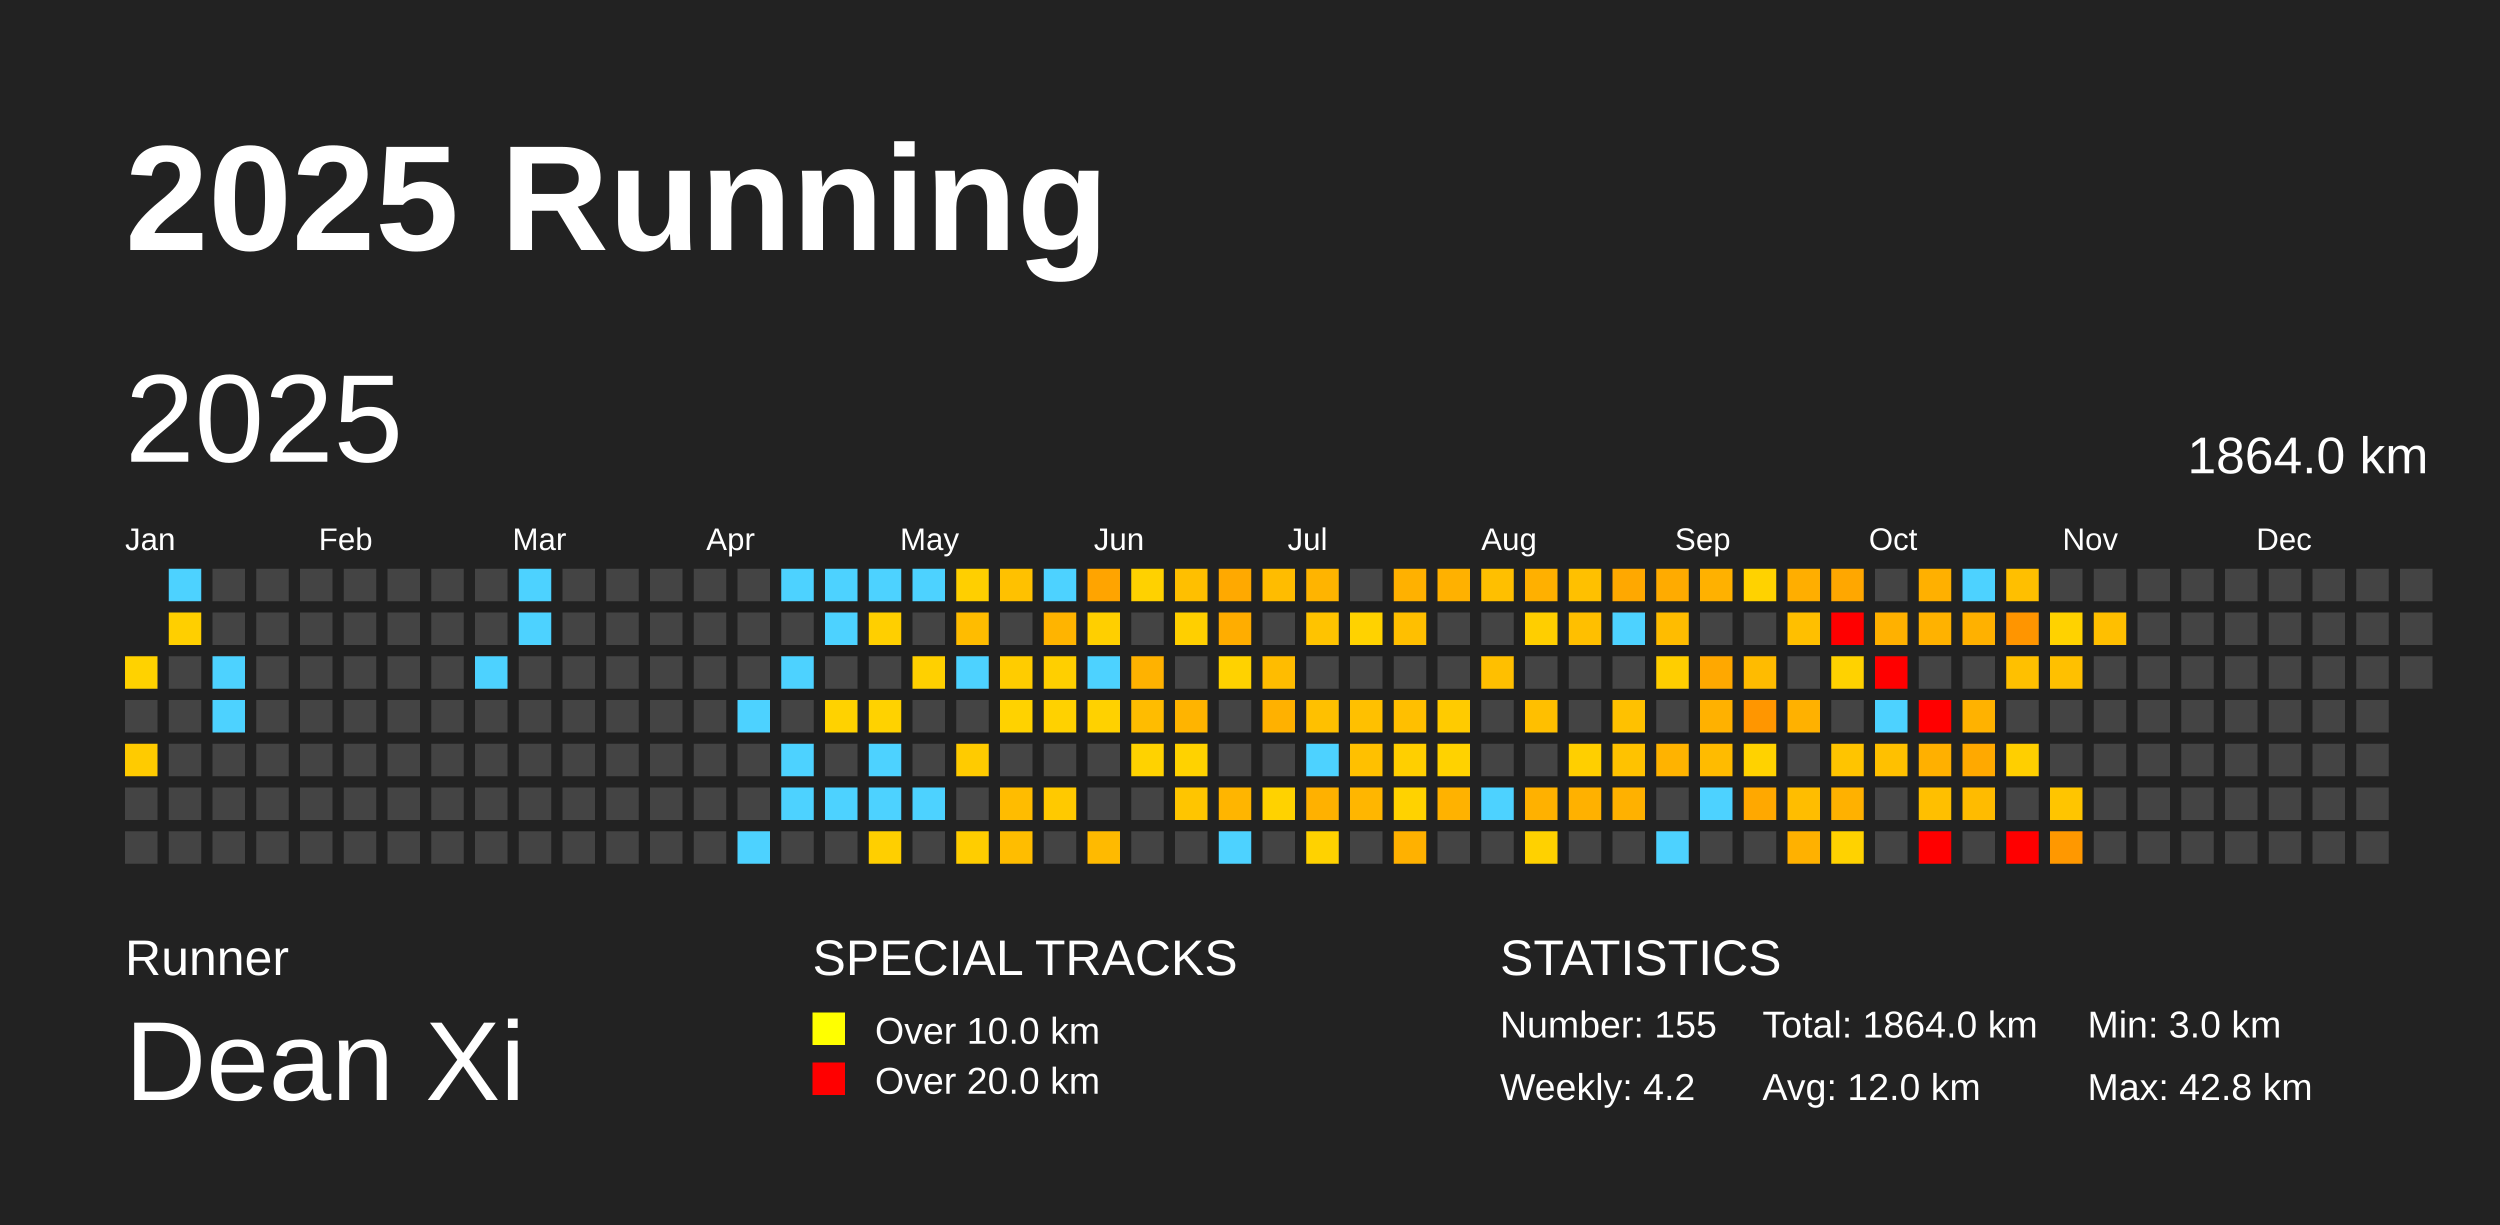
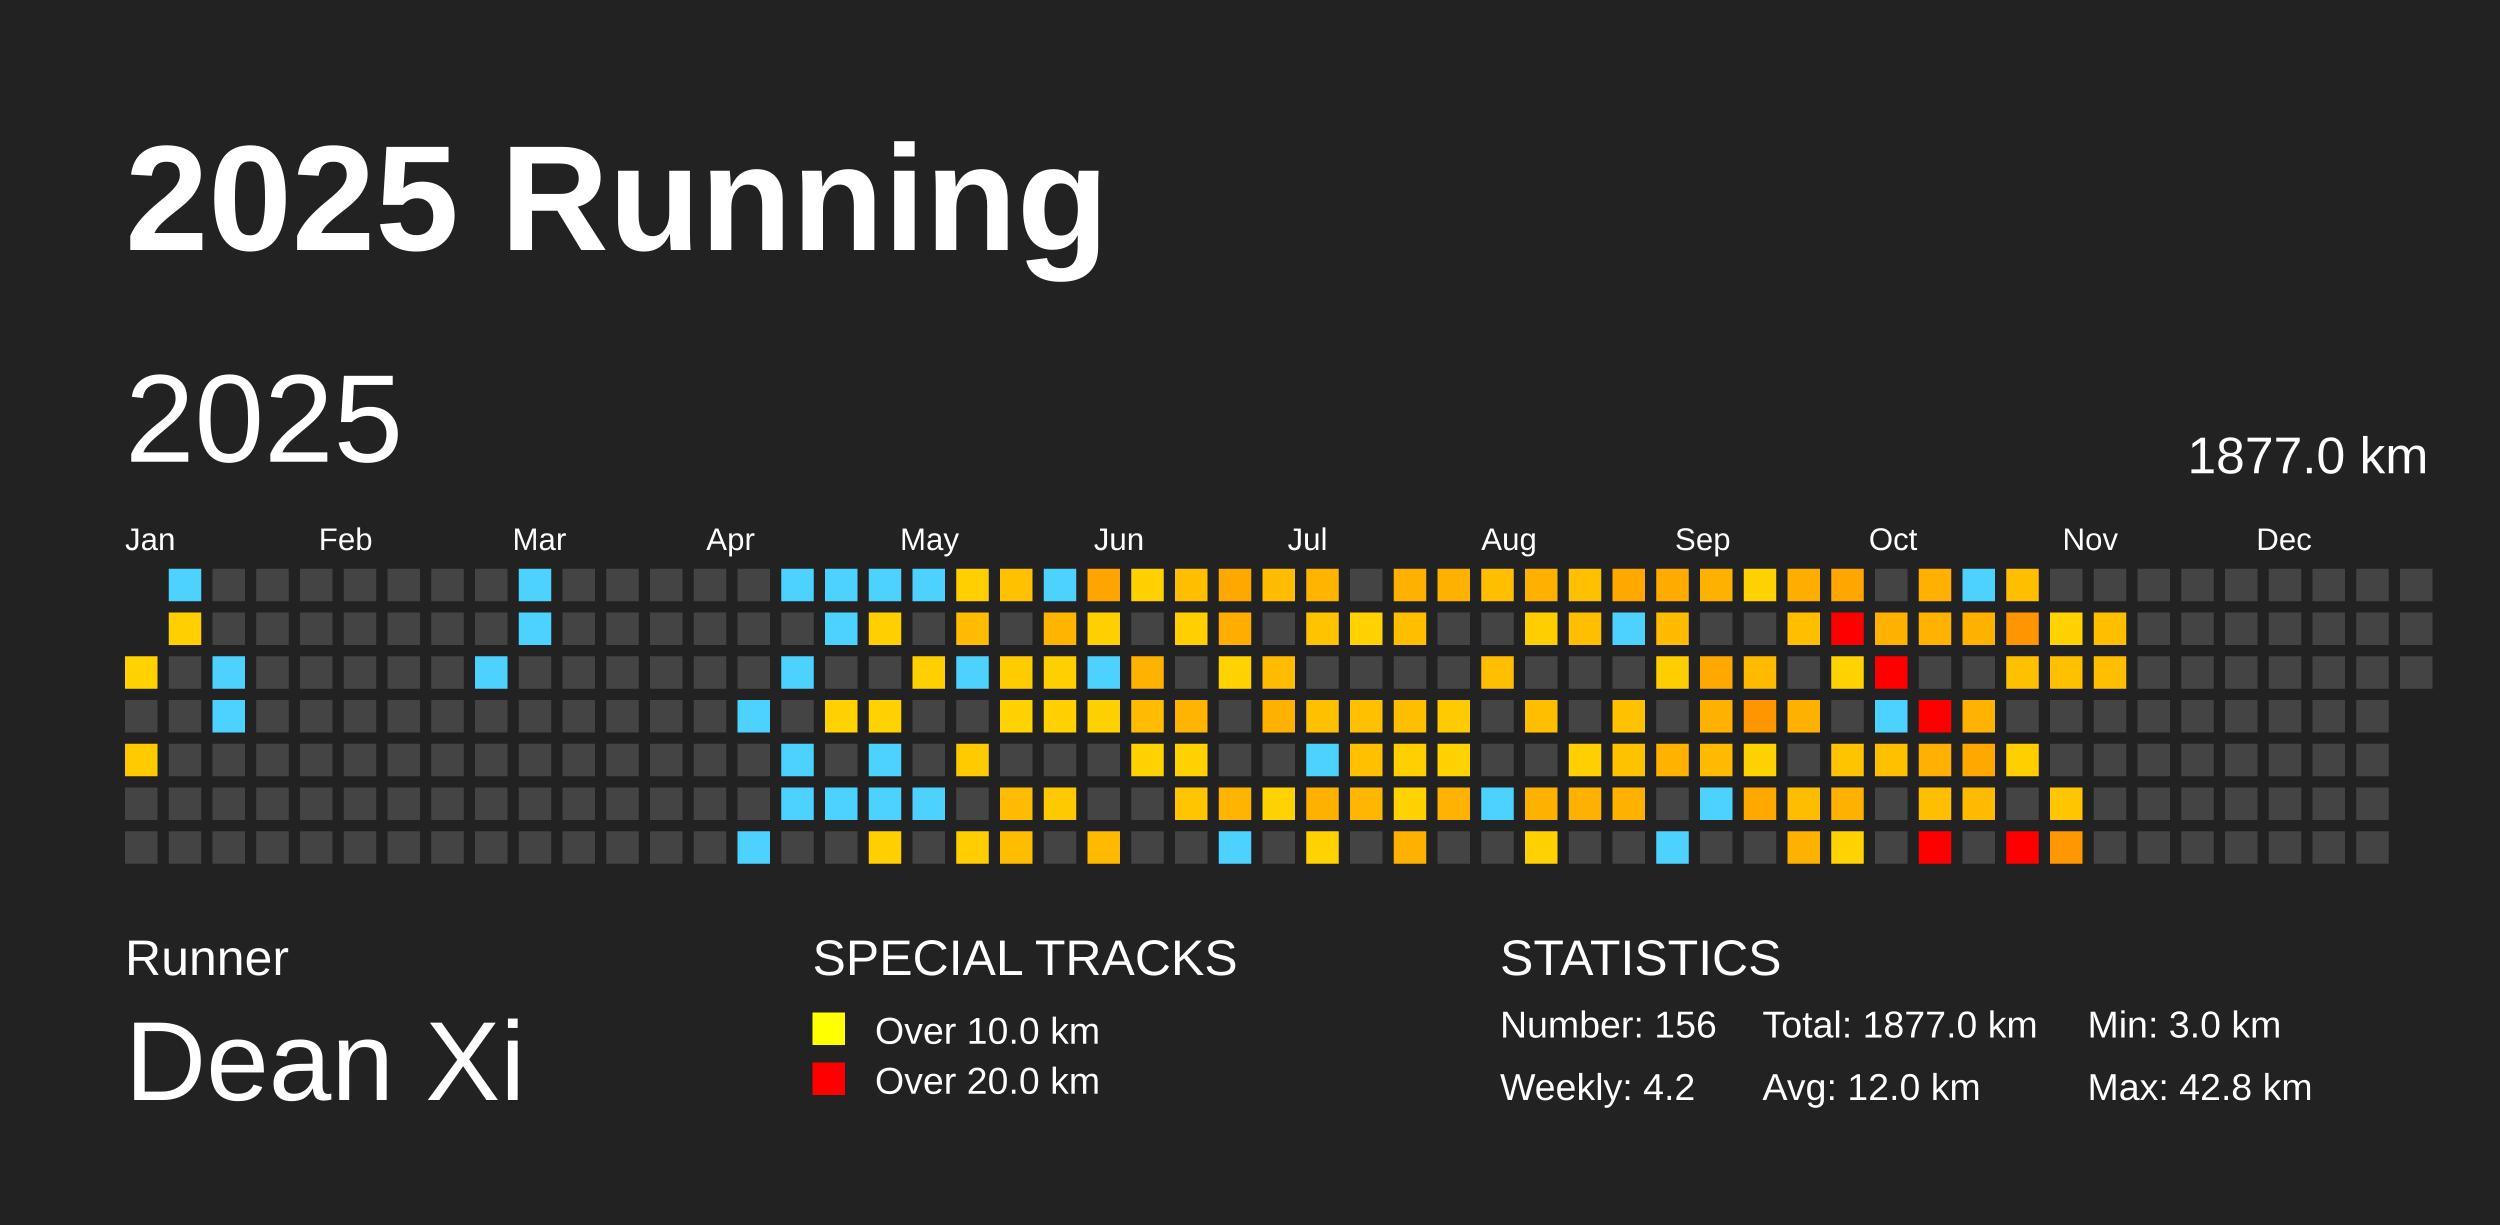
<svg xmlns="http://www.w3.org/2000/svg" baseProfile="full" height="98mm" version="1.1" viewBox="0,0,200,98" width="200mm">
  <defs />
  <rect fill="#222222" height="98" width="200" x="0" y="0" />
  <text fill="#FFFFFF" style="font-size:12px; font-family:Arial; font-weight:bold;" x="10" y="20">2025 Running</text>
  <text fill="#FFFFFF" style="font-size:4px; font-family:Arial" x="10" y="78">Runner</text>
  <text fill="#FFFFFF" style="font-size:9px; font-family:Arial" x="10" y="88">Dean Xi</text>
  <text fill="#FFFFFF" style="font-size:4px; font-family:Arial" x="65" y="78">SPECIAL TRACKS</text>
  <rect fill="yellow" height="2.6" width="2.6" x="65" y="81" />
  <text fill="#FFFFFF" style="font-size:3px; font-family:Arial" x="70" y="83.5">Over 10.0 km</text>
  <rect fill="red" height="2.6" width="2.6" x="65" y="85" />
  <text fill="#FFFFFF" style="font-size:3px; font-family:Arial" x="70" y="87.5">Over 20.0 km</text>
  <text fill="#FFFFFF" style="font-size:4px; font-family:Arial" x="120" y="78">STATISTICS</text>
-   <text fill="#FFFFFF" style="font-size:3px; font-family:Arial" x="120" y="83">Number: 155</text>
+   <text fill="#FFFFFF" style="font-size:3px; font-family:Arial" x="120" y="83">Number: 156</text>
  <text fill="#FFFFFF" style="font-size:3px; font-family:Arial" x="120" y="88">Weekly: 4.2</text>
-   <text fill="#FFFFFF" style="font-size:3px; font-family:Arial" x="141" y="83">Total: 1864.0 km</text>
+   <text fill="#FFFFFF" style="font-size:3px; font-family:Arial" x="141" y="83">Total: 1877.0 km</text>
  <text fill="#FFFFFF" style="font-size:3px; font-family:Arial" x="141" y="88">Avg: 12.0 km</text>
  <text fill="#FFFFFF" style="font-size:3px; font-family:Arial" x="167" y="83">Min: 3.0 km</text>
  <text fill="#FFFFFF" style="font-size:3px; font-family:Arial" x="167" y="88">Max: 42.8 km</text>
  <text dominant-baseline="hanging" fill="#FFFFFF" style="font-size:10.0px; font-family:Arial;" x="10" y="30">2025</text>
-   <text dominant-baseline="hanging" fill="#FFFFFF" style="font-size:4.125px; font-family:Arial;" x="175" y="35">1864.0 km</text>
+   <text dominant-baseline="hanging" fill="#FFFFFF" style="font-size:4.125px; font-family:Arial;" x="175" y="35">1877.0 km</text>
  <text fill="#FFFFFF" style="font-size:2.5px; font-family:Arial" x="10.0" y="44">Jan</text>
  <text fill="#FFFFFF" style="font-size:2.5px; font-family:Arial" x="25.5" y="44">Feb</text>
  <text fill="#FFFFFF" style="font-size:2.5px; font-family:Arial" x="41.0" y="44">Mar</text>
  <text fill="#FFFFFF" style="font-size:2.5px; font-family:Arial" x="56.5" y="44">Apr</text>
  <text fill="#FFFFFF" style="font-size:2.5px; font-family:Arial" x="72.0" y="44">May</text>
  <text fill="#FFFFFF" style="font-size:2.5px; font-family:Arial" x="87.5" y="44">Jun</text>
  <text fill="#FFFFFF" style="font-size:2.5px; font-family:Arial" x="103.0" y="44">Jul</text>
  <text fill="#FFFFFF" style="font-size:2.5px; font-family:Arial" x="118.5" y="44">Aug</text>
  <text fill="#FFFFFF" style="font-size:2.5px; font-family:Arial" x="134.0" y="44">Sep</text>
  <text fill="#FFFFFF" style="font-size:2.5px; font-family:Arial" x="149.5" y="44">Oct</text>
  <text fill="#FFFFFF" style="font-size:2.5px; font-family:Arial" x="165.0" y="44">Nov</text>
  <text fill="#FFFFFF" style="font-size:2.5px; font-family:Arial" x="180.5" y="44">Dec</text>
  <rect fill="#ffd200" height="2.6" width="2.6" x="10.0" y="52.5" />
  <rect fill="#444444" height="2.6" width="2.6" x="10.0" y="56.0" />
  <rect fill="#ffcb00" height="2.6" width="2.6" x="10.0" y="59.5" />
  <rect fill="#444444" height="2.6" width="2.6" x="10.0" y="63.0" />
  <rect fill="#444444" height="2.6" width="2.6" x="10.0" y="66.5" />
  <rect fill="#4dd2ff" height="2.6" width="2.6" x="13.5" y="45.5" />
  <rect fill="#ffcf00" height="2.6" width="2.6" x="13.5" y="49.0" />
  <rect fill="#444444" height="2.6" width="2.6" x="13.5" y="52.5" />
  <rect fill="#444444" height="2.6" width="2.6" x="13.5" y="56.0" />
  <rect fill="#444444" height="2.6" width="2.6" x="13.5" y="59.5" />
  <rect fill="#444444" height="2.6" width="2.6" x="13.5" y="63.0" />
  <rect fill="#444444" height="2.6" width="2.6" x="13.5" y="66.5" />
  <rect fill="#444444" height="2.6" width="2.6" x="17.0" y="45.5" />
  <rect fill="#444444" height="2.6" width="2.6" x="17.0" y="49.0" />
  <rect fill="#4dd2ff" height="2.6" width="2.6" x="17.0" y="52.5" />
  <rect fill="#4dd2ff" height="2.6" width="2.6" x="17.0" y="56.0" />
  <rect fill="#444444" height="2.6" width="2.6" x="17.0" y="59.5" />
  <rect fill="#444444" height="2.6" width="2.6" x="17.0" y="63.0" />
  <rect fill="#444444" height="2.6" width="2.6" x="17.0" y="66.5" />
  <rect fill="#444444" height="2.6" width="2.6" x="20.5" y="45.5" />
  <rect fill="#444444" height="2.6" width="2.6" x="20.5" y="49.0" />
  <rect fill="#444444" height="2.6" width="2.6" x="20.5" y="52.5" />
  <rect fill="#444444" height="2.6" width="2.6" x="20.5" y="56.0" />
  <rect fill="#444444" height="2.6" width="2.6" x="20.5" y="59.5" />
  <rect fill="#444444" height="2.6" width="2.6" x="20.5" y="63.0" />
  <rect fill="#444444" height="2.6" width="2.6" x="20.5" y="66.5" />
  <rect fill="#444444" height="2.6" width="2.6" x="24.0" y="45.5" />
  <rect fill="#444444" height="2.6" width="2.6" x="24.0" y="49.0" />
  <rect fill="#444444" height="2.6" width="2.6" x="24.0" y="52.5" />
  <rect fill="#444444" height="2.6" width="2.6" x="24.0" y="56.0" />
  <rect fill="#444444" height="2.6" width="2.6" x="24.0" y="59.5" />
  <rect fill="#444444" height="2.6" width="2.6" x="24.0" y="63.0" />
  <rect fill="#444444" height="2.6" width="2.6" x="24.0" y="66.5" />
  <rect fill="#444444" height="2.6" width="2.6" x="27.5" y="45.5" />
  <rect fill="#444444" height="2.6" width="2.6" x="27.5" y="49.0" />
  <rect fill="#444444" height="2.6" width="2.6" x="27.5" y="52.5" />
  <rect fill="#444444" height="2.6" width="2.6" x="27.5" y="56.0" />
  <rect fill="#444444" height="2.6" width="2.6" x="27.5" y="59.5" />
  <rect fill="#444444" height="2.6" width="2.6" x="27.5" y="63.0" />
  <rect fill="#444444" height="2.6" width="2.6" x="27.5" y="66.5" />
  <rect fill="#444444" height="2.6" width="2.6" x="31.0" y="45.5" />
  <rect fill="#444444" height="2.6" width="2.6" x="31.0" y="49.0" />
  <rect fill="#444444" height="2.6" width="2.6" x="31.0" y="52.5" />
  <rect fill="#444444" height="2.6" width="2.6" x="31.0" y="56.0" />
  <rect fill="#444444" height="2.6" width="2.6" x="31.0" y="59.5" />
  <rect fill="#444444" height="2.6" width="2.6" x="31.0" y="63.0" />
  <rect fill="#444444" height="2.6" width="2.6" x="31.0" y="66.5" />
  <rect fill="#444444" height="2.6" width="2.6" x="34.5" y="45.5" />
  <rect fill="#444444" height="2.6" width="2.6" x="34.5" y="49.0" />
  <rect fill="#444444" height="2.6" width="2.6" x="34.5" y="52.5" />
  <rect fill="#444444" height="2.6" width="2.6" x="34.5" y="56.0" />
  <rect fill="#444444" height="2.6" width="2.6" x="34.5" y="59.5" />
  <rect fill="#444444" height="2.6" width="2.6" x="34.5" y="63.0" />
  <rect fill="#444444" height="2.6" width="2.6" x="34.5" y="66.5" />
  <rect fill="#444444" height="2.6" width="2.6" x="38.0" y="45.5" />
  <rect fill="#444444" height="2.6" width="2.6" x="38.0" y="49.0" />
  <rect fill="#4dd2ff" height="2.6" width="2.6" x="38.0" y="52.5" />
  <rect fill="#444444" height="2.6" width="2.6" x="38.0" y="56.0" />
  <rect fill="#444444" height="2.6" width="2.6" x="38.0" y="59.5" />
  <rect fill="#444444" height="2.6" width="2.6" x="38.0" y="63.0" />
  <rect fill="#444444" height="2.6" width="2.6" x="38.0" y="66.5" />
  <rect fill="#4dd2ff" height="2.6" width="2.6" x="41.5" y="45.5" />
  <rect fill="#4dd2ff" height="2.6" width="2.6" x="41.5" y="49.0" />
  <rect fill="#444444" height="2.6" width="2.6" x="41.5" y="52.5" />
  <rect fill="#444444" height="2.6" width="2.6" x="41.5" y="56.0" />
  <rect fill="#444444" height="2.6" width="2.6" x="41.5" y="59.5" />
  <rect fill="#444444" height="2.6" width="2.6" x="41.5" y="63.0" />
  <rect fill="#444444" height="2.6" width="2.6" x="41.5" y="66.5" />
  <rect fill="#444444" height="2.6" width="2.6" x="45.0" y="45.5" />
  <rect fill="#444444" height="2.6" width="2.6" x="45.0" y="49.0" />
  <rect fill="#444444" height="2.6" width="2.6" x="45.0" y="52.5" />
  <rect fill="#444444" height="2.6" width="2.6" x="45.0" y="56.0" />
  <rect fill="#444444" height="2.6" width="2.6" x="45.0" y="59.5" />
  <rect fill="#444444" height="2.6" width="2.6" x="45.0" y="63.0" />
  <rect fill="#444444" height="2.6" width="2.6" x="45.0" y="66.5" />
  <rect fill="#444444" height="2.6" width="2.6" x="48.5" y="45.5" />
  <rect fill="#444444" height="2.6" width="2.6" x="48.5" y="49.0" />
  <rect fill="#444444" height="2.6" width="2.6" x="48.5" y="52.5" />
  <rect fill="#444444" height="2.6" width="2.6" x="48.5" y="56.0" />
  <rect fill="#444444" height="2.6" width="2.6" x="48.5" y="59.5" />
  <rect fill="#444444" height="2.6" width="2.6" x="48.5" y="63.0" />
  <rect fill="#444444" height="2.6" width="2.6" x="48.5" y="66.5" />
  <rect fill="#444444" height="2.6" width="2.6" x="52.0" y="45.5" />
  <rect fill="#444444" height="2.6" width="2.6" x="52.0" y="49.0" />
  <rect fill="#444444" height="2.6" width="2.6" x="52.0" y="52.5" />
  <rect fill="#444444" height="2.6" width="2.6" x="52.0" y="56.0" />
  <rect fill="#444444" height="2.6" width="2.6" x="52.0" y="59.5" />
  <rect fill="#444444" height="2.6" width="2.6" x="52.0" y="63.0" />
  <rect fill="#444444" height="2.6" width="2.6" x="52.0" y="66.5" />
  <rect fill="#444444" height="2.6" width="2.6" x="55.5" y="45.5" />
  <rect fill="#444444" height="2.6" width="2.6" x="55.5" y="49.0" />
  <rect fill="#444444" height="2.6" width="2.6" x="55.5" y="52.5" />
  <rect fill="#444444" height="2.6" width="2.6" x="55.5" y="56.0" />
  <rect fill="#444444" height="2.6" width="2.6" x="55.5" y="59.5" />
  <rect fill="#444444" height="2.6" width="2.6" x="55.5" y="63.0" />
  <rect fill="#444444" height="2.6" width="2.6" x="55.5" y="66.5" />
  <rect fill="#444444" height="2.6" width="2.6" x="59.0" y="45.5" />
  <rect fill="#444444" height="2.6" width="2.6" x="59.0" y="49.0" />
  <rect fill="#444444" height="2.6" width="2.6" x="59.0" y="52.5" />
  <rect fill="#4dd2ff" height="2.6" width="2.6" x="59.0" y="56.0" />
  <rect fill="#444444" height="2.6" width="2.6" x="59.0" y="59.5" />
  <rect fill="#444444" height="2.6" width="2.6" x="59.0" y="63.0" />
  <rect fill="#4dd2ff" height="2.6" width="2.6" x="59.0" y="66.5" />
  <rect fill="#4dd2ff" height="2.6" width="2.6" x="62.5" y="45.5" />
  <rect fill="#444444" height="2.6" width="2.6" x="62.5" y="49.0" />
  <rect fill="#4dd2ff" height="2.6" width="2.6" x="62.5" y="52.5" />
  <rect fill="#444444" height="2.6" width="2.6" x="62.5" y="56.0" />
  <rect fill="#4dd2ff" height="2.6" width="2.6" x="62.5" y="59.5" />
  <rect fill="#4dd2ff" height="2.6" width="2.6" x="62.5" y="63.0" />
  <rect fill="#444444" height="2.6" width="2.6" x="62.5" y="66.5" />
  <rect fill="#4dd2ff" height="2.6" width="2.6" x="66.0" y="45.5" />
  <rect fill="#4dd2ff" height="2.6" width="2.6" x="66.0" y="49.0" />
  <rect fill="#444444" height="2.6" width="2.6" x="66.0" y="52.5" />
  <rect fill="#ffd200" height="2.6" width="2.6" x="66.0" y="56.0" />
  <rect fill="#444444" height="2.6" width="2.6" x="66.0" y="59.5" />
  <rect fill="#4dd2ff" height="2.6" width="2.6" x="66.0" y="63.0" />
  <rect fill="#444444" height="2.6" width="2.6" x="66.0" y="66.5" />
  <rect fill="#4dd2ff" height="2.6" width="2.6" x="69.5" y="45.5" />
  <rect fill="#ffcf00" height="2.6" width="2.6" x="69.5" y="49.0" />
  <rect fill="#444444" height="2.6" width="2.6" x="69.5" y="52.5" />
  <rect fill="#ffd200" height="2.6" width="2.6" x="69.5" y="56.0" />
  <rect fill="#4dd2ff" height="2.6" width="2.6" x="69.5" y="59.5" />
  <rect fill="#4dd2ff" height="2.6" width="2.6" x="69.5" y="63.0" />
  <rect fill="#ffcf00" height="2.6" width="2.6" x="69.5" y="66.5" />
  <rect fill="#4dd2ff" height="2.6" width="2.6" x="73.0" y="45.5" />
  <rect fill="#444444" height="2.6" width="2.6" x="73.0" y="49.0" />
  <rect fill="#ffd000" height="2.6" width="2.6" x="73.0" y="52.5" />
  <rect fill="#444444" height="2.6" width="2.6" x="73.0" y="56.0" />
  <rect fill="#444444" height="2.6" width="2.6" x="73.0" y="59.5" />
  <rect fill="#4dd2ff" height="2.6" width="2.6" x="73.0" y="63.0" />
  <rect fill="#444444" height="2.6" width="2.6" x="73.0" y="66.5" />
  <rect fill="#ffcf00" height="2.6" width="2.6" x="76.5" y="45.5" />
  <rect fill="#ffbc00" height="2.6" width="2.6" x="76.5" y="49.0" />
  <rect fill="#4dd2ff" height="2.6" width="2.6" x="76.5" y="52.5" />
  <rect fill="#444444" height="2.6" width="2.6" x="76.5" y="56.0" />
  <rect fill="#ffcb00" height="2.6" width="2.6" x="76.5" y="59.5" />
  <rect fill="#444444" height="2.6" width="2.6" x="76.5" y="63.0" />
  <rect fill="#ffcd00" height="2.6" width="2.6" x="76.5" y="66.5" />
  <rect fill="#ffc100" height="2.6" width="2.6" x="80.0" y="45.5" />
  <rect fill="#444444" height="2.6" width="2.6" x="80.0" y="49.0" />
  <rect fill="#ffcc00" height="2.6" width="2.6" x="80.0" y="52.5" />
  <rect fill="#ffd200" height="2.6" width="2.6" x="80.0" y="56.0" />
  <rect fill="#444444" height="2.6" width="2.6" x="80.0" y="59.5" />
  <rect fill="#ffbc00" height="2.6" width="2.6" x="80.0" y="63.0" />
  <rect fill="#ffbd00" height="2.6" width="2.6" x="80.0" y="66.5" />
  <rect fill="#4dd2ff" height="2.6" width="2.6" x="83.5" y="45.5" />
  <rect fill="#ffb400" height="2.6" width="2.6" x="83.5" y="49.0" />
  <rect fill="#ffcf00" height="2.6" width="2.6" x="83.5" y="52.5" />
  <rect fill="#ffd100" height="2.6" width="2.6" x="83.5" y="56.0" />
  <rect fill="#444444" height="2.6" width="2.6" x="83.5" y="59.5" />
  <rect fill="#ffc900" height="2.6" width="2.6" x="83.5" y="63.0" />
  <rect fill="#444444" height="2.6" width="2.6" x="83.5" y="66.5" />
  <rect fill="#ffa400" height="2.6" width="2.6" x="87.0" y="45.5" />
  <rect fill="#ffcf00" height="2.6" width="2.6" x="87.0" y="49.0" />
  <rect fill="#4dd2ff" height="2.6" width="2.6" x="87.0" y="52.5" />
  <rect fill="#ffd100" height="2.6" width="2.6" x="87.0" y="56.0" />
  <rect fill="#444444" height="2.6" width="2.6" x="87.0" y="59.5" />
  <rect fill="#444444" height="2.6" width="2.6" x="87.0" y="63.0" />
  <rect fill="#ffba00" height="2.6" width="2.6" x="87.0" y="66.5" />
  <rect fill="#ffd100" height="2.6" width="2.6" x="90.5" y="45.5" />
  <rect fill="#444444" height="2.6" width="2.6" x="90.5" y="49.0" />
  <rect fill="#ffb200" height="2.6" width="2.6" x="90.5" y="52.5" />
  <rect fill="#ffbc00" height="2.6" width="2.6" x="90.5" y="56.0" />
  <rect fill="#ffd200" height="2.6" width="2.6" x="90.5" y="59.5" />
  <rect fill="#444444" height="2.6" width="2.6" x="90.5" y="63.0" />
  <rect fill="#444444" height="2.6" width="2.6" x="90.5" y="66.5" />
  <rect fill="#ffbf00" height="2.6" width="2.6" x="94.0" y="45.5" />
  <rect fill="#ffcf00" height="2.6" width="2.6" x="94.0" y="49.0" />
  <rect fill="#444444" height="2.6" width="2.6" x="94.0" y="52.5" />
  <rect fill="#ffb400" height="2.6" width="2.6" x="94.0" y="56.0" />
  <rect fill="#ffd200" height="2.6" width="2.6" x="94.0" y="59.5" />
  <rect fill="#ffc500" height="2.6" width="2.6" x="94.0" y="63.0" />
  <rect fill="#444444" height="2.6" width="2.6" x="94.0" y="66.5" />
  <rect fill="#ffa900" height="2.6" width="2.6" x="97.5" y="45.5" />
  <rect fill="#ffad00" height="2.6" width="2.6" x="97.5" y="49.0" />
  <rect fill="#ffd200" height="2.6" width="2.6" x="97.5" y="52.5" />
  <rect fill="#444444" height="2.6" width="2.6" x="97.5" y="56.0" />
  <rect fill="#444444" height="2.6" width="2.6" x="97.5" y="59.5" />
  <rect fill="#ffb500" height="2.6" width="2.6" x="97.5" y="63.0" />
  <rect fill="#4dd2ff" height="2.6" width="2.6" x="97.5" y="66.5" />
  <rect fill="#ffbc00" height="2.6" width="2.6" x="101.0" y="45.5" />
  <rect fill="#444444" height="2.6" width="2.6" x="101.0" y="49.0" />
  <rect fill="#ffbc00" height="2.6" width="2.6" x="101.0" y="52.5" />
  <rect fill="#ffb100" height="2.6" width="2.6" x="101.0" y="56.0" />
  <rect fill="#444444" height="2.6" width="2.6" x="101.0" y="59.5" />
  <rect fill="#ffd200" height="2.6" width="2.6" x="101.0" y="63.0" />
  <rect fill="#444444" height="2.6" width="2.6" x="101.0" y="66.5" />
  <rect fill="#ffb400" height="2.6" width="2.6" x="104.5" y="45.5" />
  <rect fill="#ffc300" height="2.6" width="2.6" x="104.5" y="49.0" />
  <rect fill="#444444" height="2.6" width="2.6" x="104.5" y="52.5" />
  <rect fill="#ffc000" height="2.6" width="2.6" x="104.5" y="56.0" />
  <rect fill="#4dd2ff" height="2.6" width="2.6" x="104.5" y="59.5" />
  <rect fill="#ffb100" height="2.6" width="2.6" x="104.5" y="63.0" />
  <rect fill="#ffd200" height="2.6" width="2.6" x="104.5" y="66.5" />
  <rect fill="#444444" height="2.6" width="2.6" x="108.0" y="45.5" />
  <rect fill="#ffd200" height="2.6" width="2.6" x="108.0" y="49.0" />
  <rect fill="#444444" height="2.6" width="2.6" x="108.0" y="52.5" />
  <rect fill="#ffc000" height="2.6" width="2.6" x="108.0" y="56.0" />
  <rect fill="#ffc000" height="2.6" width="2.6" x="108.0" y="59.5" />
  <rect fill="#ffb600" height="2.6" width="2.6" x="108.0" y="63.0" />
  <rect fill="#444444" height="2.6" width="2.6" x="108.0" y="66.5" />
  <rect fill="#ffb100" height="2.6" width="2.6" x="111.5" y="45.5" />
  <rect fill="#ffbf00" height="2.6" width="2.6" x="111.5" y="49.0" />
  <rect fill="#444444" height="2.6" width="2.6" x="111.5" y="52.5" />
  <rect fill="#ffbf00" height="2.6" width="2.6" x="111.5" y="56.0" />
  <rect fill="#ffcf00" height="2.6" width="2.6" x="111.5" y="59.5" />
  <rect fill="#ffd200" height="2.6" width="2.6" x="111.5" y="63.0" />
  <rect fill="#ffb100" height="2.6" width="2.6" x="111.5" y="66.5" />
  <rect fill="#ffb100" height="2.6" width="2.6" x="115.0" y="45.5" />
  <rect fill="#444444" height="2.6" width="2.6" x="115.0" y="49.0" />
  <rect fill="#444444" height="2.6" width="2.6" x="115.0" y="52.5" />
  <rect fill="#ffcb00" height="2.6" width="2.6" x="115.0" y="56.0" />
  <rect fill="#ffd200" height="2.6" width="2.6" x="115.0" y="59.5" />
  <rect fill="#ffb200" height="2.6" width="2.6" x="115.0" y="63.0" />
  <rect fill="#444444" height="2.6" width="2.6" x="115.0" y="66.5" />
  <rect fill="#ffbf00" height="2.6" width="2.6" x="118.5" y="45.5" />
  <rect fill="#444444" height="2.6" width="2.6" x="118.5" y="49.0" />
  <rect fill="#ffbf00" height="2.6" width="2.6" x="118.5" y="52.5" />
  <rect fill="#444444" height="2.6" width="2.6" x="118.5" y="56.0" />
  <rect fill="#444444" height="2.6" width="2.6" x="118.5" y="59.5" />
  <rect fill="#4dd2ff" height="2.6" width="2.6" x="118.5" y="63.0" />
  <rect fill="#444444" height="2.6" width="2.6" x="118.5" y="66.5" />
  <rect fill="#ffb000" height="2.6" width="2.6" x="122.0" y="45.5" />
  <rect fill="#ffce00" height="2.6" width="2.6" x="122.0" y="49.0" />
  <rect fill="#444444" height="2.6" width="2.6" x="122.0" y="52.5" />
  <rect fill="#ffbf00" height="2.6" width="2.6" x="122.0" y="56.0" />
  <rect fill="#444444" height="2.6" width="2.6" x="122.0" y="59.5" />
  <rect fill="#ffb100" height="2.6" width="2.6" x="122.0" y="63.0" />
  <rect fill="#ffd100" height="2.6" width="2.6" x="122.0" y="66.5" />
  <rect fill="#ffc000" height="2.6" width="2.6" x="125.5" y="45.5" />
  <rect fill="#ffbf00" height="2.6" width="2.6" x="125.5" y="49.0" />
  <rect fill="#444444" height="2.6" width="2.6" x="125.5" y="52.5" />
  <rect fill="#444444" height="2.6" width="2.6" x="125.5" y="56.0" />
  <rect fill="#ffcf00" height="2.6" width="2.6" x="125.5" y="59.5" />
  <rect fill="#ffb100" height="2.6" width="2.6" x="125.5" y="63.0" />
  <rect fill="#444444" height="2.6" width="2.6" x="125.5" y="66.5" />
  <rect fill="#ffa800" height="2.6" width="2.6" x="129.0" y="45.5" />
  <rect fill="#4dd2ff" height="2.6" width="2.6" x="129.0" y="49.0" />
  <rect fill="#444444" height="2.6" width="2.6" x="129.0" y="52.5" />
  <rect fill="#ffc100" height="2.6" width="2.6" x="129.0" y="56.0" />
  <rect fill="#ffc200" height="2.6" width="2.6" x="129.0" y="59.5" />
  <rect fill="#ffb100" height="2.6" width="2.6" x="129.0" y="63.0" />
  <rect fill="#444444" height="2.6" width="2.6" x="129.0" y="66.5" />
  <rect fill="#ffab00" height="2.6" width="2.6" x="132.5" y="45.5" />
  <rect fill="#ffbc00" height="2.6" width="2.6" x="132.5" y="49.0" />
  <rect fill="#ffce00" height="2.6" width="2.6" x="132.5" y="52.5" />
  <rect fill="#444444" height="2.6" width="2.6" x="132.5" y="56.0" />
  <rect fill="#ffb300" height="2.6" width="2.6" x="132.5" y="59.5" />
  <rect fill="#444444" height="2.6" width="2.6" x="132.5" y="63.0" />
  <rect fill="#4dd2ff" height="2.6" width="2.6" x="132.5" y="66.5" />
  <rect fill="#ffb100" height="2.6" width="2.6" x="136.0" y="45.5" />
  <rect fill="#444444" height="2.6" width="2.6" x="136.0" y="49.0" />
  <rect fill="#ffa800" height="2.6" width="2.6" x="136.0" y="52.5" />
  <rect fill="#ffb100" height="2.6" width="2.6" x="136.0" y="56.0" />
  <rect fill="#ffbb00" height="2.6" width="2.6" x="136.0" y="59.5" />
  <rect fill="#4dd2ff" height="2.6" width="2.6" x="136.0" y="63.0" />
  <rect fill="#444444" height="2.6" width="2.6" x="136.0" y="66.5" />
  <rect fill="#ffd200" height="2.6" width="2.6" x="139.5" y="45.5" />
  <rect fill="#444444" height="2.6" width="2.6" x="139.5" y="49.0" />
  <rect fill="#ffbb00" height="2.6" width="2.6" x="139.5" y="52.5" />
  <rect fill="#ff9600" height="2.6" width="2.6" x="139.5" y="56.0" />
  <rect fill="#ffd200" height="2.6" width="2.6" x="139.5" y="59.5" />
  <rect fill="#ffa800" height="2.6" width="2.6" x="139.5" y="63.0" />
  <rect fill="#444444" height="2.6" width="2.6" x="139.5" y="66.5" />
  <rect fill="#ffae00" height="2.6" width="2.6" x="143.0" y="45.5" />
  <rect fill="#ffbf00" height="2.6" width="2.6" x="143.0" y="49.0" />
  <rect fill="#444444" height="2.6" width="2.6" x="143.0" y="52.5" />
  <rect fill="#ffb100" height="2.6" width="2.6" x="143.0" y="56.0" />
  <rect fill="#444444" height="2.6" width="2.6" x="143.0" y="59.5" />
  <rect fill="#ffbd00" height="2.6" width="2.6" x="143.0" y="63.0" />
  <rect fill="#ffb100" height="2.6" width="2.6" x="143.0" y="66.5" />
  <rect fill="#ffa700" height="2.6" width="2.6" x="146.5" y="45.5" />
  <rect fill="red" height="2.6" width="2.6" x="146.5" y="49.0" />
  <rect fill="#ffd200" height="2.6" width="2.6" x="146.5" y="52.5" />
  <rect fill="#444444" height="2.6" width="2.6" x="146.5" y="56.0" />
  <rect fill="#ffc400" height="2.6" width="2.6" x="146.5" y="59.5" />
  <rect fill="#ffb100" height="2.6" width="2.6" x="146.5" y="63.0" />
  <rect fill="#ffd200" height="2.6" width="2.6" x="146.5" y="66.5" />
  <rect fill="#444444" height="2.6" width="2.6" x="150.0" y="45.5" />
  <rect fill="#ffb100" height="2.6" width="2.6" x="150.0" y="49.0" />
  <rect fill="red" height="2.6" width="2.6" x="150.0" y="52.5" />
  <rect fill="#4dd2ff" height="2.6" width="2.6" x="150.0" y="56.0" />
  <rect fill="#ffc000" height="2.6" width="2.6" x="150.0" y="59.5" />
  <rect fill="#444444" height="2.6" width="2.6" x="150.0" y="63.0" />
  <rect fill="#444444" height="2.6" width="2.6" x="150.0" y="66.5" />
  <rect fill="#ffb000" height="2.6" width="2.6" x="153.5" y="45.5" />
  <rect fill="#ffb200" height="2.6" width="2.6" x="153.5" y="49.0" />
  <rect fill="#444444" height="2.6" width="2.6" x="153.5" y="52.5" />
  <rect fill="red" height="2.6" width="2.6" x="153.5" y="56.0" />
  <rect fill="#ffb000" height="2.6" width="2.6" x="153.5" y="59.5" />
  <rect fill="#ffbf00" height="2.6" width="2.6" x="153.5" y="63.0" />
  <rect fill="red" height="2.6" width="2.6" x="153.5" y="66.5" />
  <rect fill="#4dd2ff" height="2.6" width="2.6" x="157.0" y="45.5" />
  <rect fill="#ffb100" height="2.6" width="2.6" x="157.0" y="49.0" />
  <rect fill="#444444" height="2.6" width="2.6" x="157.0" y="52.5" />
  <rect fill="#ffb200" height="2.6" width="2.6" x="157.0" y="56.0" />
  <rect fill="#ffa900" height="2.6" width="2.6" x="157.0" y="59.5" />
  <rect fill="#ffbb00" height="2.6" width="2.6" x="157.0" y="63.0" />
  <rect fill="#444444" height="2.6" width="2.6" x="157.0" y="66.5" />
  <rect fill="#ffbf00" height="2.6" width="2.6" x="160.5" y="45.5" />
  <rect fill="#ff9500" height="2.6" width="2.6" x="160.5" y="49.0" />
  <rect fill="#ffc000" height="2.6" width="2.6" x="160.5" y="52.5" />
  <rect fill="#444444" height="2.6" width="2.6" x="160.5" y="56.0" />
  <rect fill="#ffcf00" height="2.6" width="2.6" x="160.5" y="59.5" />
  <rect fill="#444444" height="2.6" width="2.6" x="160.5" y="63.0" />
  <rect fill="red" height="2.6" width="2.6" x="160.5" y="66.5" />
  <rect fill="#444444" height="2.6" width="2.6" x="164.0" y="45.5" />
  <rect fill="#ffd200" height="2.6" width="2.6" x="164.0" y="49.0" />
  <rect fill="#ffc000" height="2.6" width="2.6" x="164.0" y="52.5" />
  <rect fill="#444444" height="2.6" width="2.6" x="164.0" y="56.0" />
  <rect fill="#444444" height="2.6" width="2.6" x="164.0" y="59.5" />
  <rect fill="#ffc500" height="2.6" width="2.6" x="164.0" y="63.0" />
  <rect fill="#ff9800" height="2.6" width="2.6" x="164.0" y="66.5" />
  <rect fill="#444444" height="2.6" width="2.6" x="167.5" y="45.5" />
  <rect fill="#ffbf00" height="2.6" width="2.6" x="167.5" y="49.0" />
-   <rect fill="#444444" height="2.6" width="2.6" x="167.5" y="52.5" />
+   <rect fill="#ffbf00" height="2.6" width="2.6" x="167.5" y="52.5" />
  <rect fill="#444444" height="2.6" width="2.6" x="167.5" y="56.0" />
  <rect fill="#444444" height="2.6" width="2.6" x="167.5" y="59.5" />
  <rect fill="#444444" height="2.6" width="2.6" x="167.5" y="63.0" />
  <rect fill="#444444" height="2.6" width="2.6" x="167.5" y="66.5" />
  <rect fill="#444444" height="2.6" width="2.6" x="171.0" y="45.5" />
  <rect fill="#444444" height="2.6" width="2.6" x="171.0" y="49.0" />
  <rect fill="#444444" height="2.6" width="2.6" x="171.0" y="52.5" />
  <rect fill="#444444" height="2.6" width="2.6" x="171.0" y="56.0" />
  <rect fill="#444444" height="2.6" width="2.6" x="171.0" y="59.5" />
  <rect fill="#444444" height="2.6" width="2.6" x="171.0" y="63.0" />
  <rect fill="#444444" height="2.6" width="2.6" x="171.0" y="66.5" />
  <rect fill="#444444" height="2.6" width="2.6" x="174.5" y="45.5" />
  <rect fill="#444444" height="2.6" width="2.6" x="174.5" y="49.0" />
  <rect fill="#444444" height="2.6" width="2.6" x="174.5" y="52.5" />
  <rect fill="#444444" height="2.6" width="2.6" x="174.5" y="56.0" />
  <rect fill="#444444" height="2.6" width="2.6" x="174.5" y="59.5" />
  <rect fill="#444444" height="2.6" width="2.6" x="174.5" y="63.0" />
  <rect fill="#444444" height="2.6" width="2.6" x="174.5" y="66.5" />
  <rect fill="#444444" height="2.6" width="2.6" x="178.0" y="45.5" />
  <rect fill="#444444" height="2.6" width="2.6" x="178.0" y="49.0" />
  <rect fill="#444444" height="2.6" width="2.6" x="178.0" y="52.5" />
  <rect fill="#444444" height="2.6" width="2.6" x="178.0" y="56.0" />
  <rect fill="#444444" height="2.6" width="2.6" x="178.0" y="59.5" />
  <rect fill="#444444" height="2.6" width="2.6" x="178.0" y="63.0" />
  <rect fill="#444444" height="2.6" width="2.6" x="178.0" y="66.5" />
  <rect fill="#444444" height="2.6" width="2.6" x="181.5" y="45.5" />
  <rect fill="#444444" height="2.6" width="2.6" x="181.5" y="49.0" />
  <rect fill="#444444" height="2.6" width="2.6" x="181.5" y="52.5" />
  <rect fill="#444444" height="2.6" width="2.6" x="181.5" y="56.0" />
  <rect fill="#444444" height="2.6" width="2.6" x="181.5" y="59.5" />
  <rect fill="#444444" height="2.6" width="2.6" x="181.5" y="63.0" />
  <rect fill="#444444" height="2.6" width="2.6" x="181.5" y="66.5" />
  <rect fill="#444444" height="2.6" width="2.6" x="185.0" y="45.5" />
  <rect fill="#444444" height="2.6" width="2.6" x="185.0" y="49.0" />
  <rect fill="#444444" height="2.6" width="2.6" x="185.0" y="52.5" />
  <rect fill="#444444" height="2.6" width="2.6" x="185.0" y="56.0" />
  <rect fill="#444444" height="2.6" width="2.6" x="185.0" y="59.5" />
  <rect fill="#444444" height="2.6" width="2.6" x="185.0" y="63.0" />
  <rect fill="#444444" height="2.6" width="2.6" x="185.0" y="66.5" />
  <rect fill="#444444" height="2.6" width="2.6" x="188.5" y="45.5" />
  <rect fill="#444444" height="2.6" width="2.6" x="188.5" y="49.0" />
  <rect fill="#444444" height="2.6" width="2.6" x="188.5" y="52.5" />
  <rect fill="#444444" height="2.6" width="2.6" x="188.5" y="56.0" />
  <rect fill="#444444" height="2.6" width="2.6" x="188.5" y="59.5" />
  <rect fill="#444444" height="2.6" width="2.6" x="188.5" y="63.0" />
  <rect fill="#444444" height="2.6" width="2.6" x="188.5" y="66.5" />
  <rect fill="#444444" height="2.6" width="2.6" x="192.0" y="45.5" />
  <rect fill="#444444" height="2.6" width="2.6" x="192.0" y="49.0" />
  <rect fill="#444444" height="2.6" width="2.6" x="192.0" y="52.5" />
</svg>
